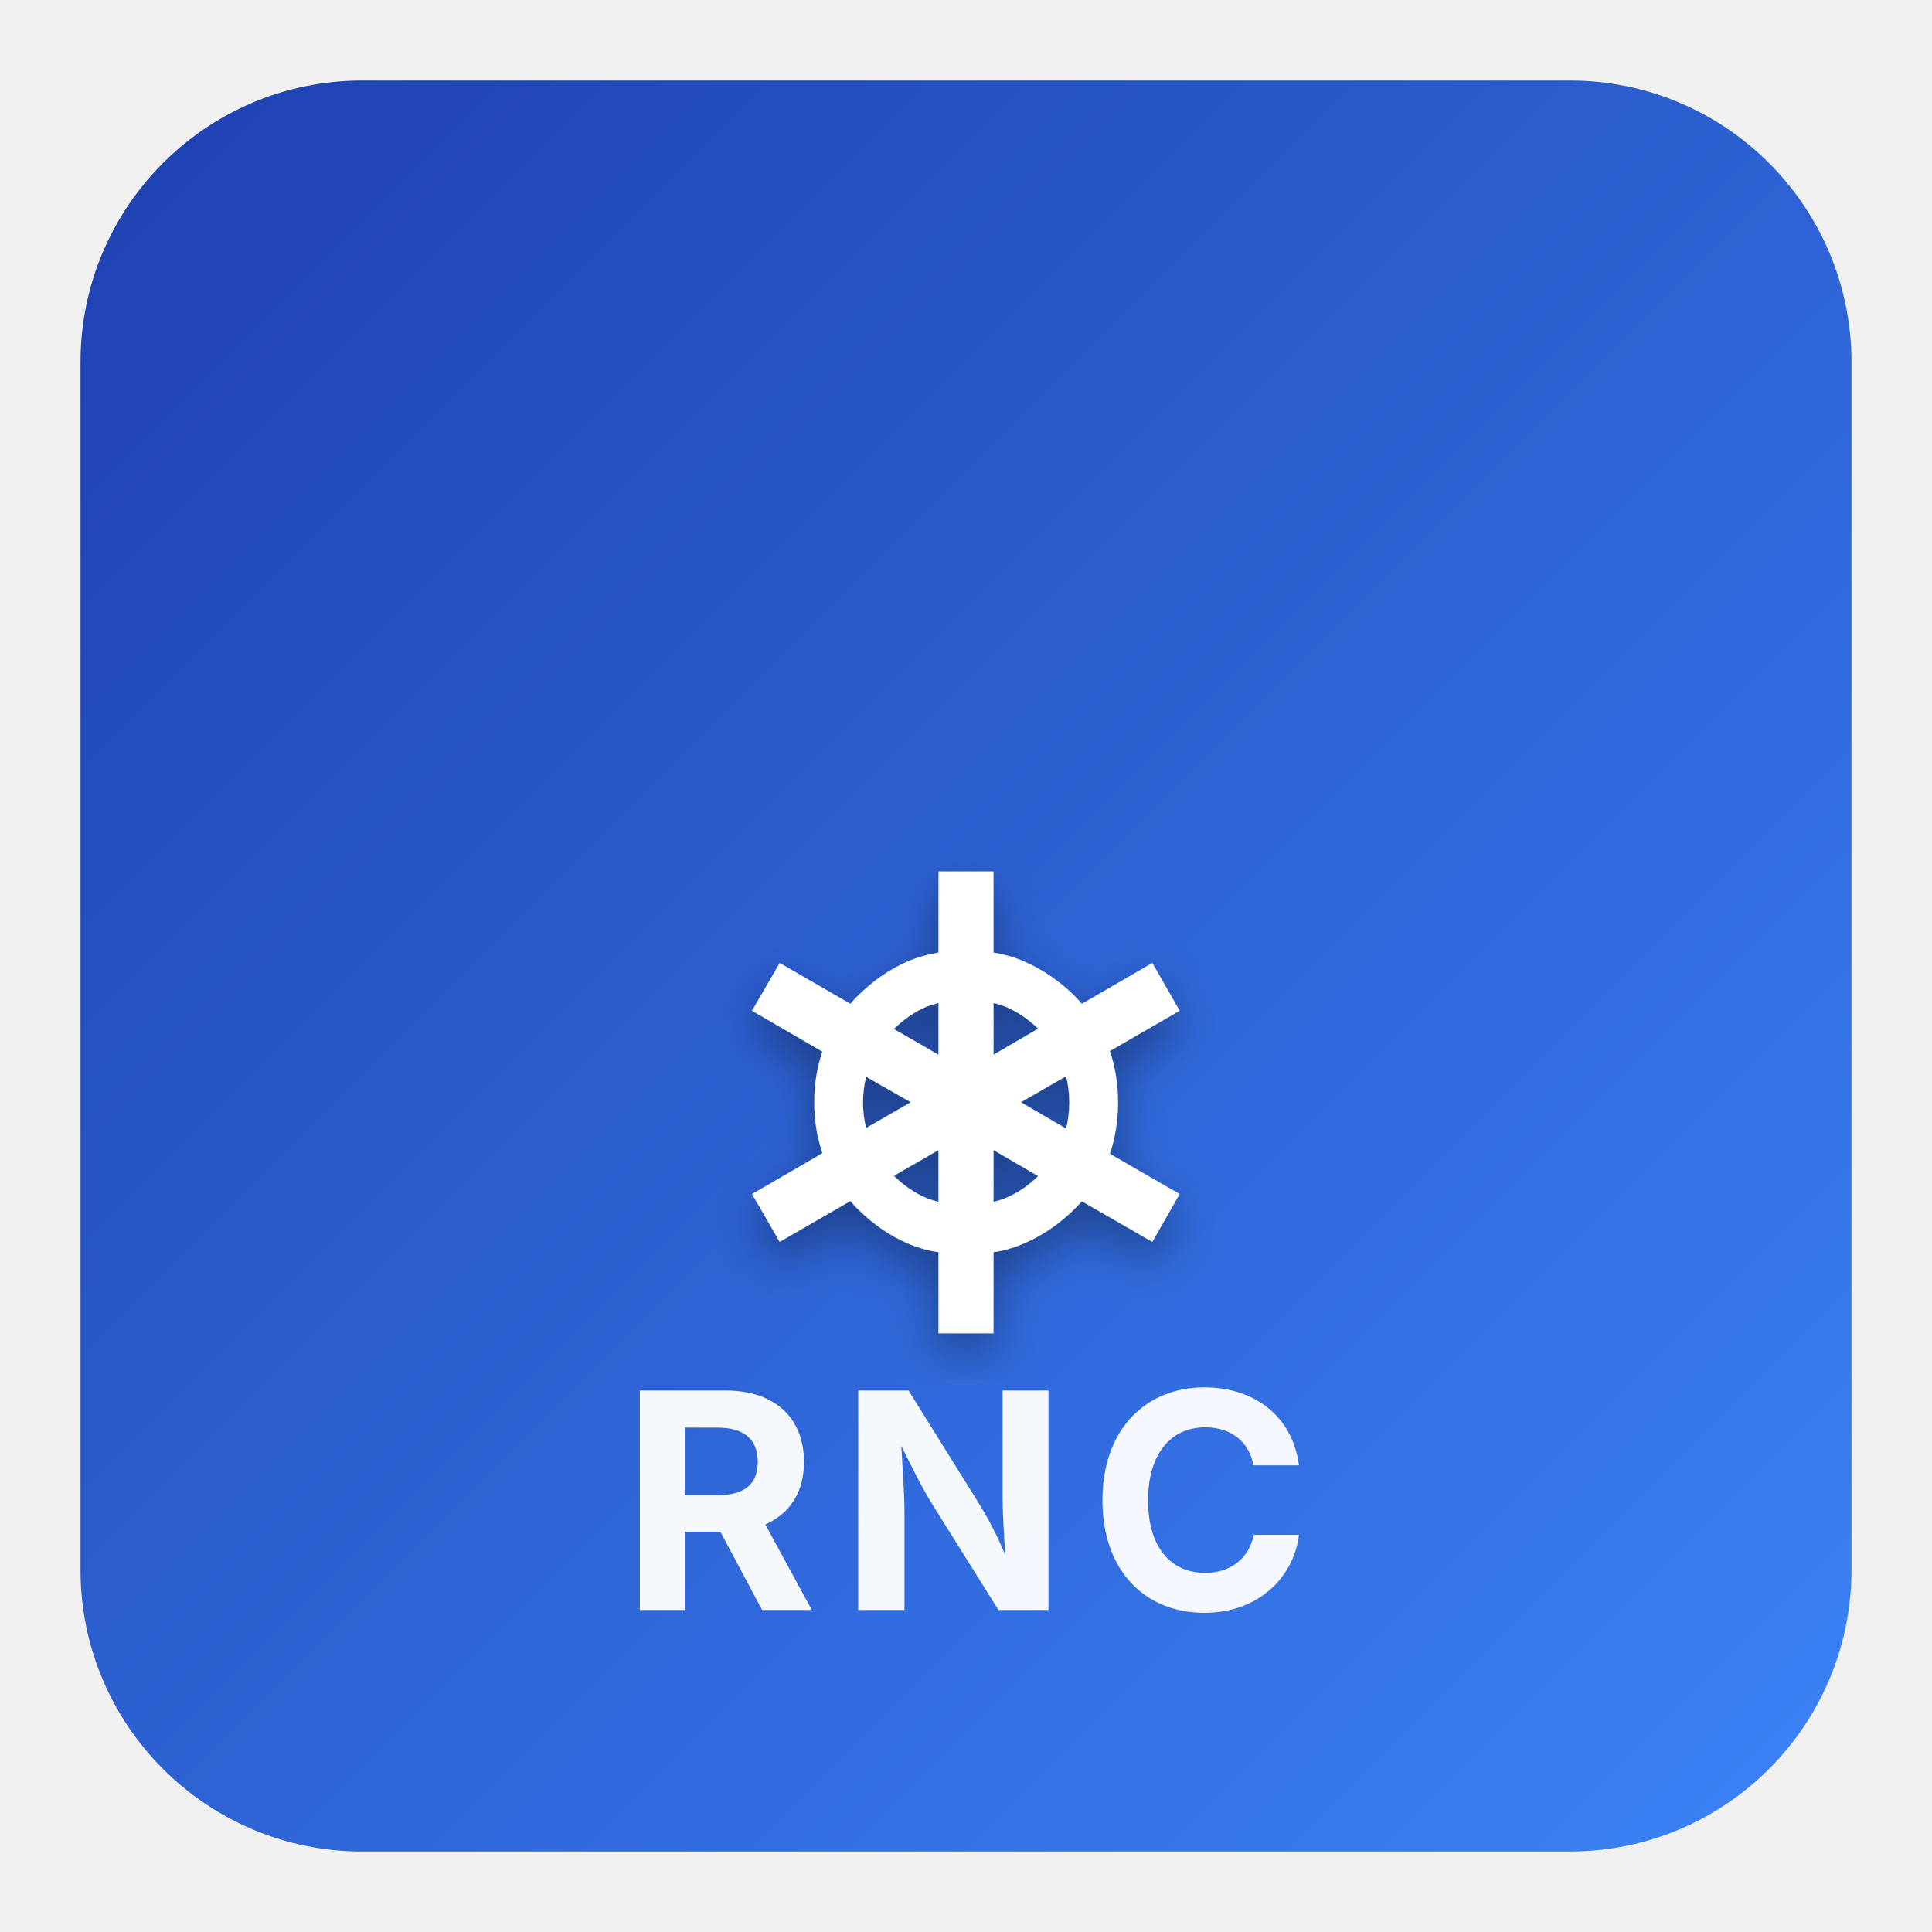
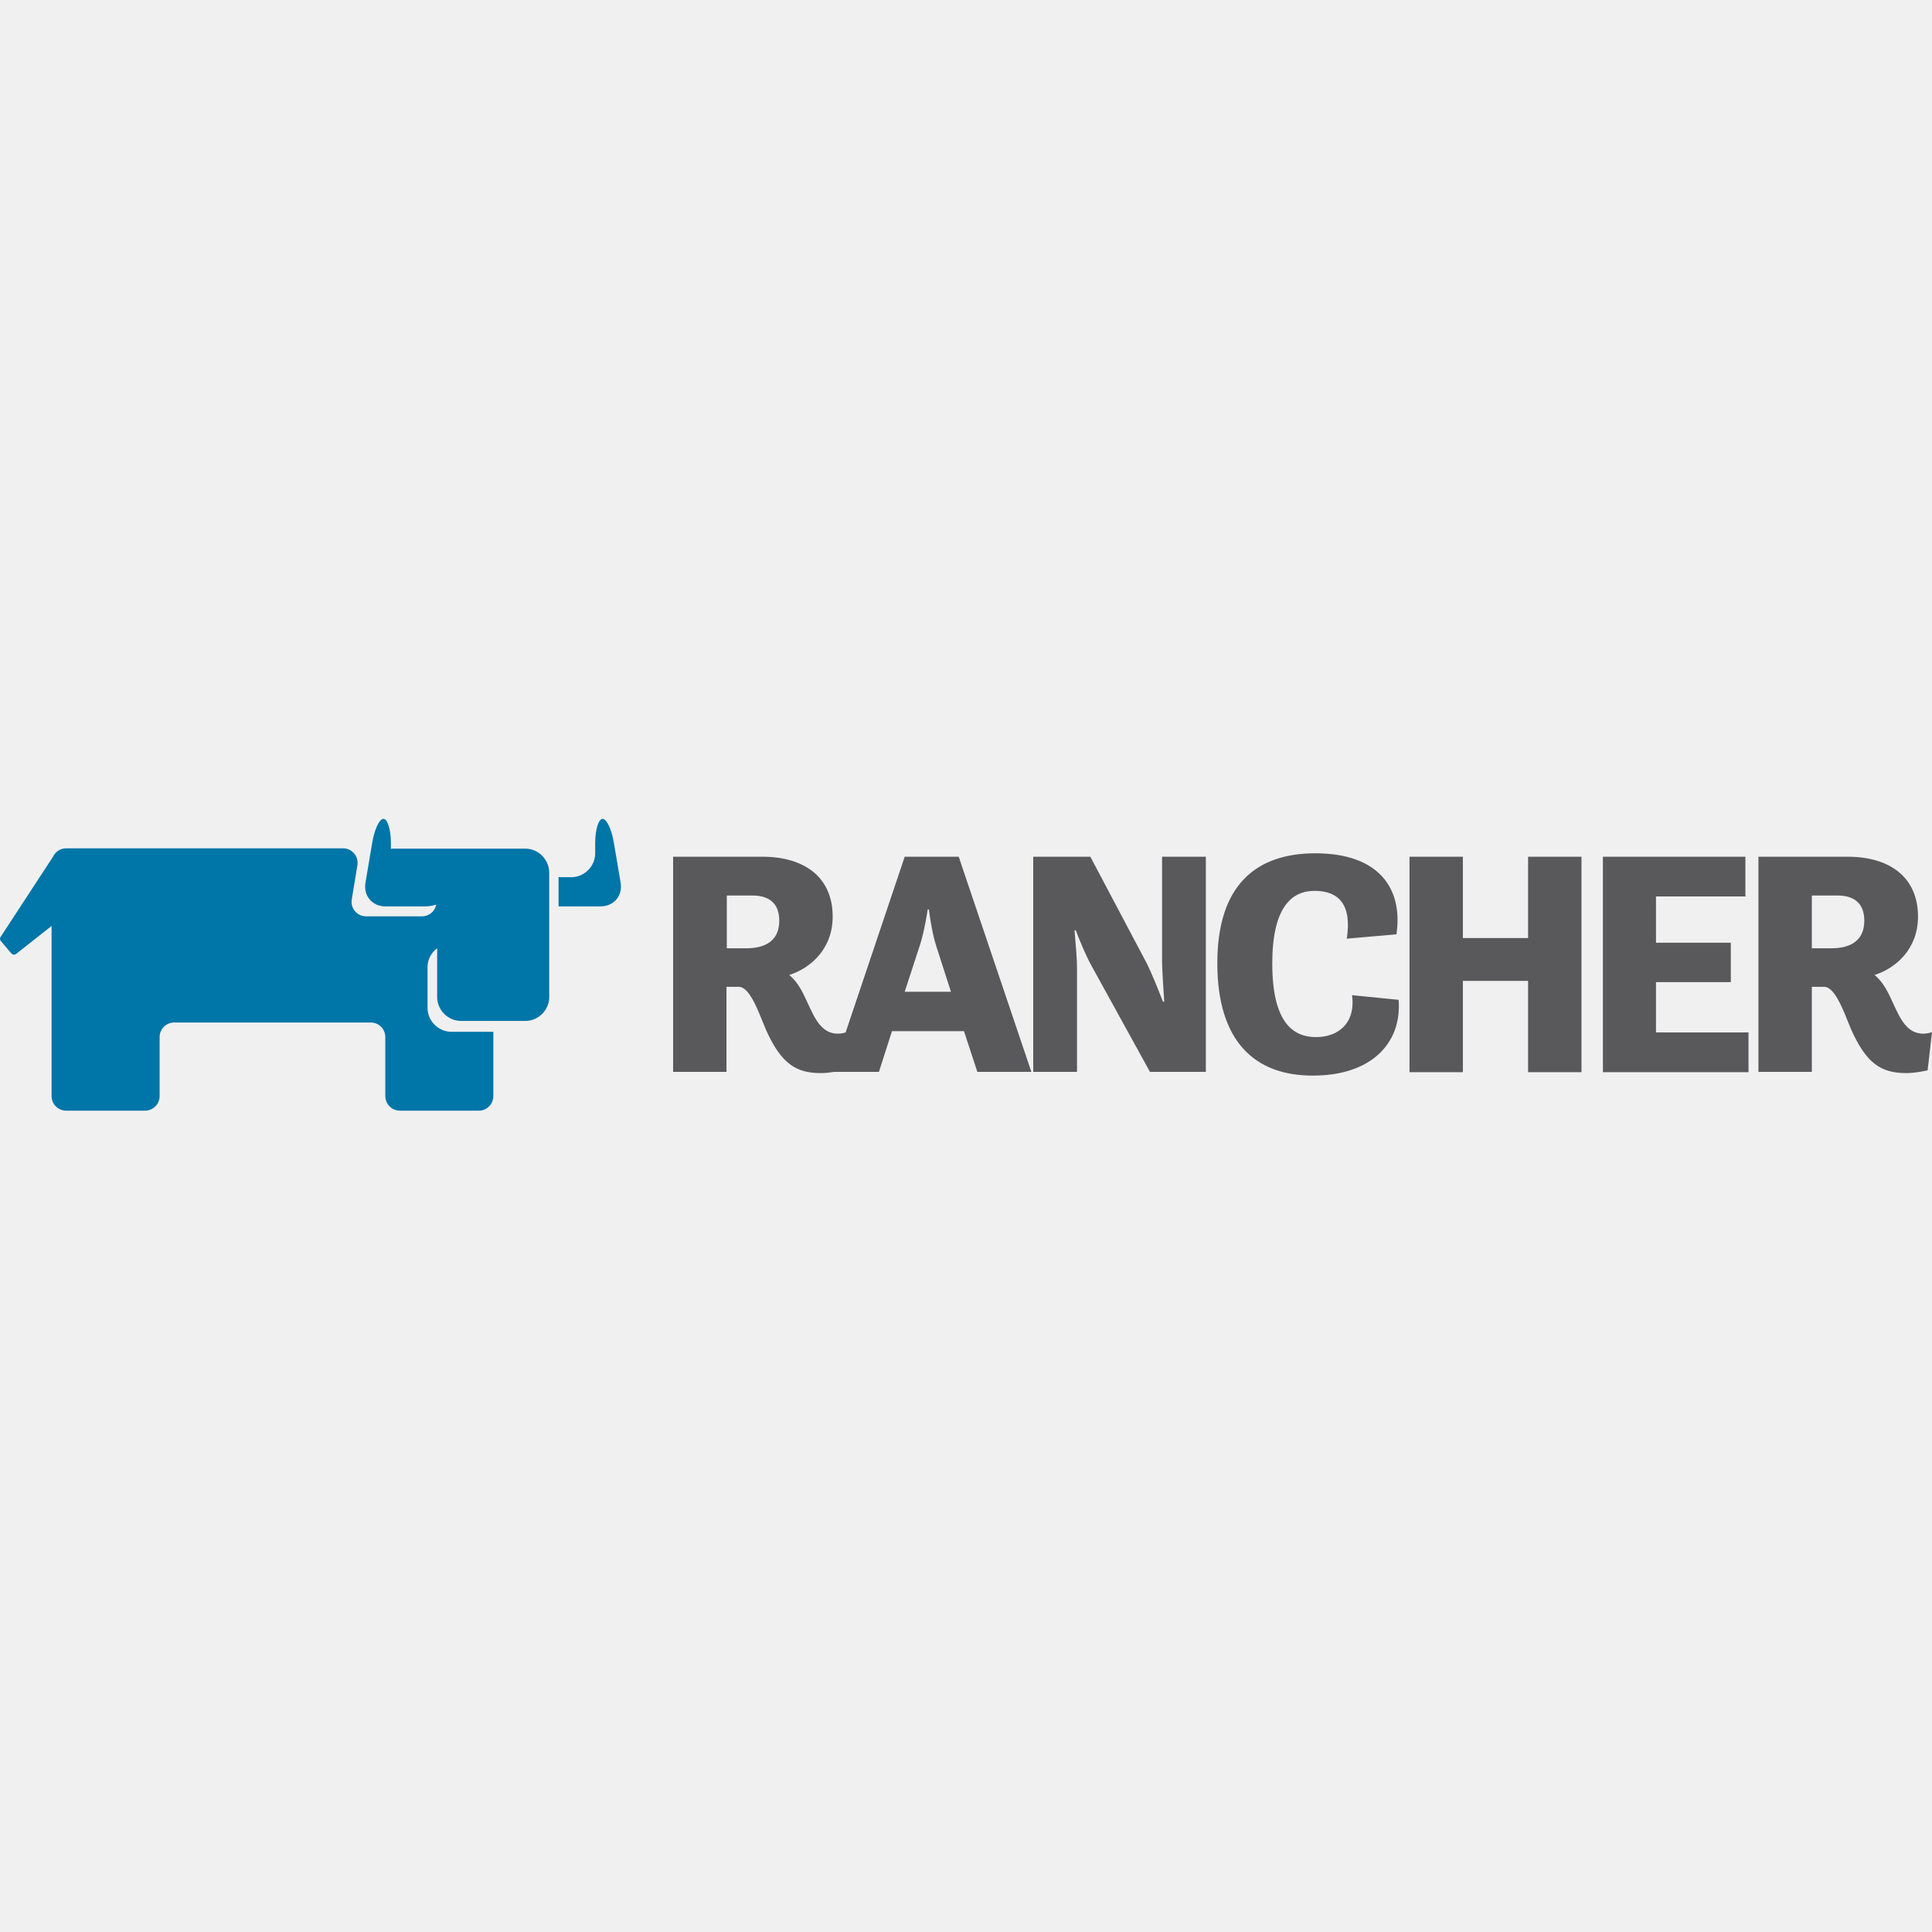
- <svg xmlns="http://www.w3.org/2000/svg" viewBox="0 0 96 96" width="96" height="96">
-   <defs>
-     <linearGradient id="g-platform-rancher" x1="0" y1="0" x2="1" y2="1">
-       <stop offset="0%" stop-color="#1e40af" />
-       <stop offset="100%" stop-color="#3b82f6" />
-     </linearGradient>
-     <filter id="s-platform-rancher" x="-10%" y="-10%" width="120%" height="120%">
-       <feGaussianBlur in="SourceAlpha" stdDeviation="1.2" />
-       <feOffset dx="0" dy="1" result="offsetblur" />
-       <feComponentTransfer>
-         <feFuncA type="linear" slope="0.35" />
-       </feComponentTransfer>
-       <feMerge>
-         <feMergeNode />
-         <feMergeNode in="SourceGraphic" />
-       </feMerge>
-     </filter>
-   </defs>
-   <rect x="4" y="4" width="88" height="88" rx="14" ry="14" fill="url(#g-platform-rancher)" />
-   <text x="48" y="56" text-anchor="middle" dominant-baseline="middle" font-family="system-ui, -apple-system, sans-serif" font-size="40" font-weight="700" fill="#ffffff" filter="url(#s-platform-rancher)">⎈</text>
-   <text x="48" y="80" text-anchor="middle" font-family="system-ui, -apple-system, sans-serif" font-size="15" font-weight="700" letter-spacing="1" fill="#ffffff" fill-opacity="0.95">RNC</text>
+ <svg xmlns="http://www.w3.org/2000/svg" width="800px" height="800px" viewBox="0 -217 512 512" version="1.1" preserveAspectRatio="xMidYMid">
+   <g>
+     <path d="M101.618,0 C102.688,0 103.593,2.88 103.593,6.335 L103.593,6.335 L103.593,7.98 C103.757,7.898 103.922,7.898 104.169,7.898 L139.217,7.898 C142.673,7.898 145.552,10.778 145.552,14.315 L145.552,14.315 L145.552,47.225 C145.552,50.68 142.673,53.56 139.217,53.56 L139.217,53.56 L122.187,53.56 C118.731,53.56 115.852,50.68 115.852,47.225 L115.852,47.225 L115.852,34.308 C114.288,35.46 113.301,37.27 113.301,39.326 L113.301,39.326 L113.301,50.104 C113.301,53.56 116.181,56.439 119.636,56.439 L119.636,56.439 L130.743,56.439 L130.743,73.47 C130.743,75.609 129.015,77.337 126.876,77.337 L126.876,77.337 L105.979,77.337 C103.84,77.337 102.112,75.609 102.112,73.47 L102.112,73.47 L102.112,57.838 C102.112,55.699 100.384,53.971 98.245,53.971 L98.245,53.971 L46.166,53.971 C44.027,53.971 42.3,55.699 42.3,57.838 L42.3,57.838 L42.3,73.47 C42.3,75.609 40.572,77.337 38.433,77.337 L38.433,77.337 L17.536,77.337 C15.396,77.337 13.669,75.609 13.669,73.47 L13.669,73.47 L13.669,28.384 L4.29,35.789 C3.878,36.118 3.302,36.036 2.973,35.624 L2.973,35.624 L0.258,32.416 C-0.071,32.086 -0.071,31.593 0.176,31.264 L0.176,31.264 L13.998,10.12 C14.656,8.721 15.972,7.816 17.536,7.816 L17.536,7.816 L90.923,7.816 C93.309,7.816 95.119,9.955 94.707,12.341 L94.707,12.341 L93.227,21.309 C92.815,23.695 94.625,25.834 97.011,25.834 L97.011,25.834 L111.82,25.834 C113.713,25.834 115.276,24.517 115.605,22.707 C114.782,23.036 113.713,23.201 112.643,23.201 L112.643,23.201 L102.112,23.201 C98.657,23.201 96.271,20.404 96.847,16.948 L96.847,16.948 L98.657,6.253 C99.232,2.797 100.549,0 101.618,0 Z M159.703,1.77635684e-15 C160.773,1.77635684e-15 162.089,2.797 162.665,6.253 L162.665,6.253 L164.475,16.948 C165.051,20.404 162.665,23.201 159.127,23.201 L159.127,23.201 L148.02,23.201 L148.02,15.467 L148.02,15.467 L151.393,15.467 C154.849,15.467 157.728,12.588 157.728,9.132 L157.728,9.132 L157.728,6.335 C157.728,2.88 158.633,1.77635684e-15 159.703,1.77635684e-15 Z" fill="#0075A8">
+ 
+ </path>
+     <path d="M348.602,9.132 C365.221,9.132 371.885,18.265 370.075,30.606 L356.911,31.757 C358.31,22.707 354.772,19.087 348.355,19.087 C342.184,19.087 337.166,23.612 337.166,38.339 C337.166,53.889 342.596,57.838 348.766,57.838 C354.607,57.838 359.297,54.218 358.31,46.731 L370.651,47.965 C371.556,59.566 363.246,68.04 348.026,68.04 C332.558,68.122 322.603,58.99 322.603,38.257 C322.603,17.606 332.805,9.132 348.602,9.132 Z M201.991,10.037 C213.18,10.037 220.667,15.467 220.667,25.916 C220.667,34.472 214.826,39.573 209.149,41.383 C210.877,42.782 212.111,44.756 213.098,46.813 C213.319,47.263 213.533,47.716 213.743,48.168 L213.994,48.709 C215.947,52.944 217.698,56.933 222.066,56.933 C222.922,56.933 223.7,56.735 224.095,56.613 L239.755,10.037 L254.07,10.037 L273.322,67.052 L259.006,67.052 L255.469,56.275 L236.381,56.275 L232.926,67.052 L221.116,67.053 C220.064,67.223 218.759,67.381 217.541,67.381 C210.794,67.381 206.928,64.749 202.896,55.699 C202.448,54.654 201.962,53.398 201.432,52.112 L201.202,51.559 C199.731,48.054 197.939,44.51 195.739,44.51 L192.53,44.51 L192.53,67.052 L178.379,67.052 L178.379,10.037 L201.991,10.037 Z M489.617,10.037 C500.806,10.037 508.293,15.467 508.293,25.916 C508.293,34.472 502.452,39.573 496.775,41.383 C498.503,42.782 499.737,44.756 500.724,46.813 C500.945,47.263 501.159,47.716 501.369,48.168 L501.62,48.709 C503.573,52.944 505.324,56.933 509.692,56.933 C510.926,56.933 511.995,56.521 511.995,56.521 L510.844,66.641 C510.844,66.641 507.8,67.381 505.167,67.381 C498.42,67.381 494.554,64.749 490.522,55.699 C490.074,54.654 489.588,53.398 489.058,52.112 L488.828,51.559 C487.357,48.054 485.565,44.51 483.365,44.51 L480.156,44.51 L480.156,67.052 L466.005,67.052 L466.005,10.037 L489.617,10.037 Z M387.681,10.037 L387.681,31.593 L404.958,31.593 L404.958,10.037 L419.109,10.037 L419.109,67.135 L404.958,67.135 L404.958,42.946 L387.681,42.946 L387.681,67.135 L373.53,67.135 L373.53,10.037 L387.681,10.037 Z M462.549,10.037 L462.549,20.568 L438.855,20.568 L438.855,32.827 L458.683,32.827 L458.683,43.276 L438.855,43.276 L438.855,56.604 L463.372,56.604 L463.372,67.135 L424.786,67.135 L424.786,10.037 L462.549,10.037 Z M288.954,10.037 L303.927,38.339 C305.161,40.807 306.889,45.086 308.206,48.459 L308.535,48.459 C308.37,45.25 307.959,40.725 307.959,37.352 L307.959,10.037 L319.559,10.037 L319.559,67.052 L304.75,67.052 L289.201,38.833 C287.802,36.282 286.239,32.58 285.087,29.536 L284.758,29.536 C285.005,32.745 285.416,36.529 285.416,39.656 L285.416,67.052 L273.816,67.052 L273.816,10.037 L288.954,10.037 Z M246.172,24.024 L245.843,24.024 C245.843,24.024 245.02,29.865 243.704,33.732 L239.755,45.826 L252.013,45.826 L248.146,33.814 C246.884,29.947 246.227,24.491 246.175,24.052 L246.172,24.024 L246.172,24.024 Z M199.441,20.321 L192.612,20.321 L192.612,34.308 L197.713,34.308 C201.744,34.308 206.516,33.074 206.516,26.986 C206.516,21.967 203.308,20.321 199.441,20.321 Z M486.985,20.321 L480.156,20.321 L480.156,34.308 L485.257,34.308 C489.288,34.308 494.06,33.074 494.06,26.986 C494.06,21.967 490.851,20.321 486.985,20.321 Z" fill="#59595B">
+ 
+ </path>
+   </g>
</svg>
